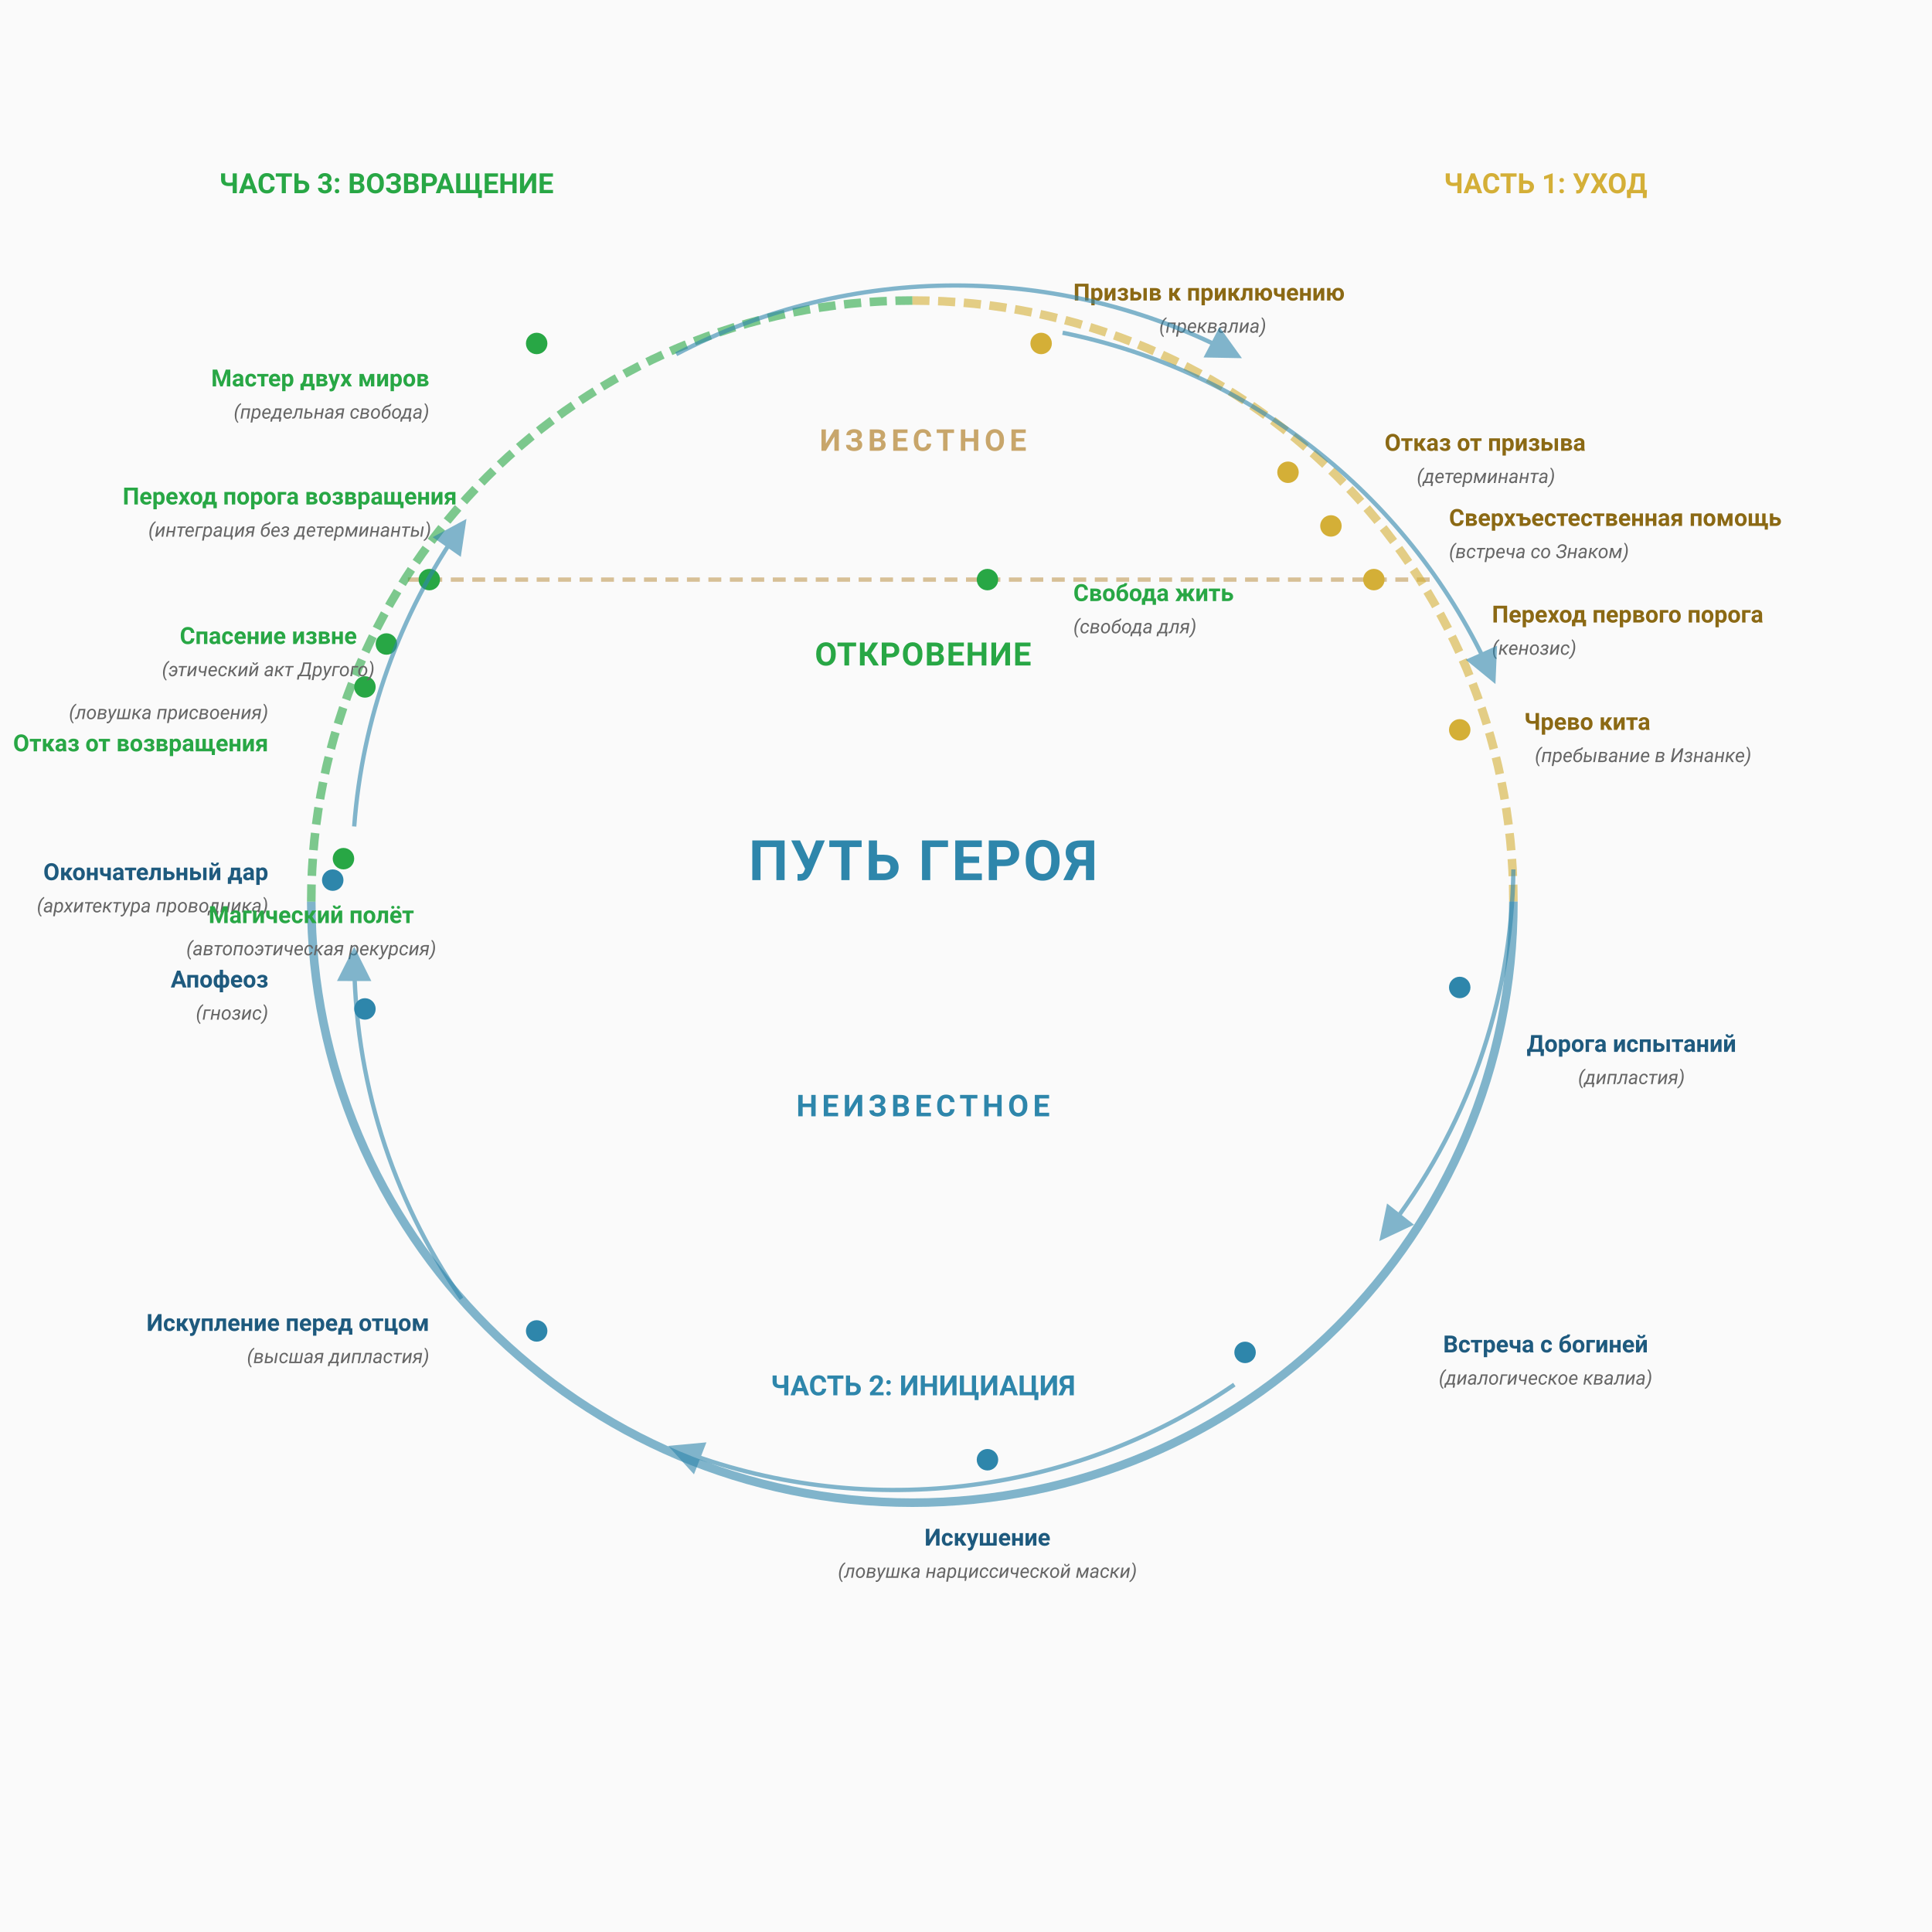
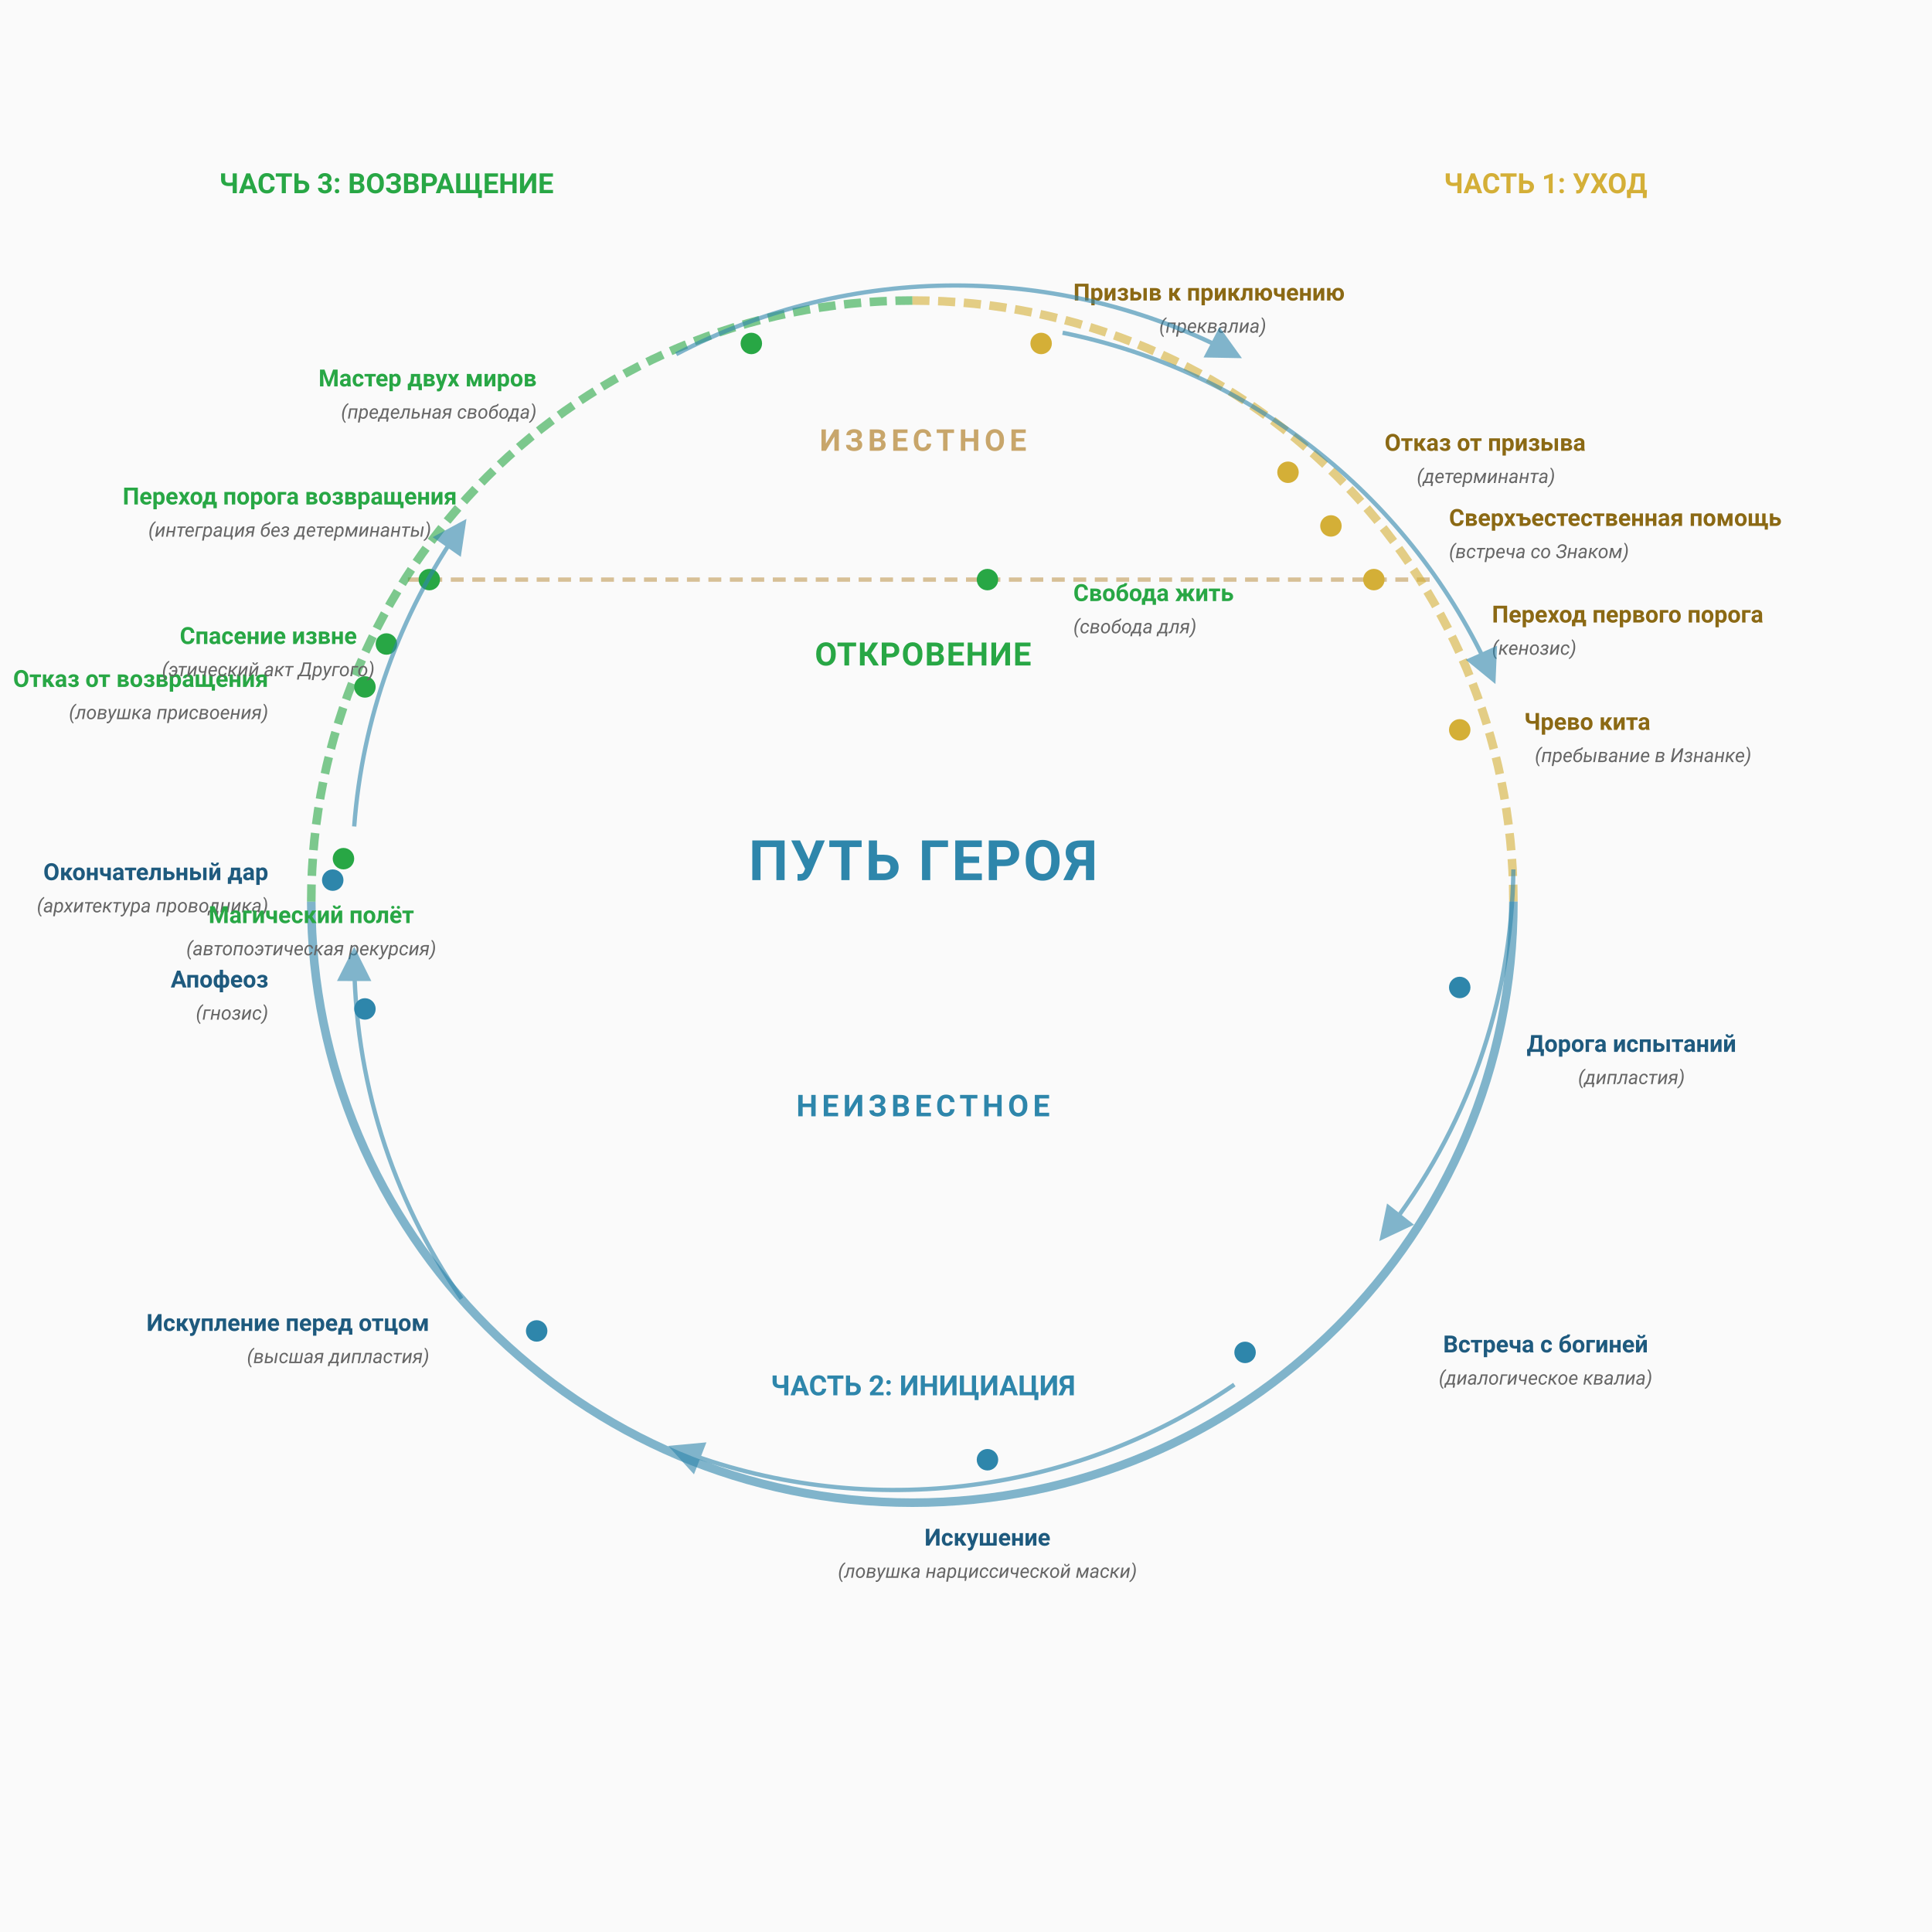
<svg xmlns="http://www.w3.org/2000/svg" viewBox="0 0 900 900" width="900" height="900">
  <defs>
    <marker id="arrow" markerWidth="8" markerHeight="8" refX="6" refY="4" orient="auto">
      <polygon points="0 0, 8 4, 0 8" fill="#2E86AB" />
    </marker>
  </defs>
  <rect width="100%" height="100%" fill="#FAFAFA" />
  <line x1="190" y1="270" x2="668" y2="270" stroke="#C8A66B" stroke-width="2" stroke-dasharray="6,4" opacity="0.7" />
  <g text-anchor="middle" font-family="system-ui, -apple-system, 'Segoe UI', Roboto, sans-serif">
    <text x="430" y="410" font-size="26" font-weight="bold" fill="#2E86AB" letter-spacing="1">ПУТЬ ГЕРОЯ</text>
    <text x="430" y="310" font-size="15" font-weight="600" fill="#28A745" letter-spacing="0.5">ОТКРОВЕНИЕ</text>
    <text x="430" y="210" font-size="14" font-weight="bold" fill="#C8A66B" letter-spacing="2">ИЗВЕСТНОЕ</text>
    <text x="430" y="520" font-size="14" font-weight="bold" fill="#2E86AB" letter-spacing="2">НЕИЗВЕСТНОЕ</text>
  </g>
  <path d="M 425 140 A 280 280 0 0 1 705 420" fill="none" stroke="#D4AF37" stroke-width="4" opacity="0.6" stroke-dasharray="8,4" />
  <path d="M 705 420 A 280 280 0 0 1 145 420" fill="none" stroke="#2E86AB" stroke-width="4" opacity="0.6" />
  <path d="M 145 420 A 280 280 0 0 1 425 140" fill="none" stroke="#28A745" stroke-width="4" opacity="0.6" stroke-dasharray="8,4" />
  <g id="departure" font-family="system-ui, -apple-system, 'Segoe UI', Roboto, sans-serif" font-size="11" font-weight="600" fill="#8B6914">
    <g id="stage-call">
      <circle cx="485" cy="160" r="5" fill="#D4AF37" />
      <text x="500" y="140" text-anchor="start">Призыв к приключению</text>
      <text x="540" y="155" text-anchor="start" font-size="9" font-weight="normal" font-style="italic" fill="#666">(преквалиа)</text>
    </g>
    <g id="stage-refusal">
      <circle cx="600" cy="220" r="5" fill="#D4AF37" />
      <text x="645" y="210" text-anchor="start">Отказ от призыва</text>
      <text x="660" y="225" text-anchor="start" font-size="9" font-weight="normal" font-style="italic" fill="#666">(детерминанта)</text>
    </g>
    <g id="stage-help">
      <circle cx="620" cy="245" r="5" fill="#D4AF37" />
      <text x="675" y="245" text-anchor="start">Сверхъестественная помощь</text>
      <text x="675" y="260" text-anchor="start" font-size="9" font-weight="normal" font-style="italic" fill="#666">(встреча со Знаком)</text>
    </g>
    <g id="stage-threshold">
      <circle cx="640" cy="270" r="5" fill="#D4AF37" />
      <text x="695" y="290" text-anchor="start">Переход первого порога</text>
      <text x="695" y="305" text-anchor="start" font-size="9" font-weight="normal" font-style="italic" fill="#666">(кенозис)</text>
    </g>
    <g id="stage-whale">
      <circle cx="680" cy="340" r="5" fill="#D4AF37" />
      <text x="710" y="340" text-anchor="start">Чрево кита</text>
      <text x="715" y="355" text-anchor="start" font-size="9" font-weight="normal" font-style="italic" fill="#666">(пребывание в Изнанке)</text>
    </g>
  </g>
  <g id="initiation" font-family="system-ui, -apple-system, 'Segoe UI', Roboto, sans-serif" font-size="11" font-weight="600" fill="#1E5A7E">
    <g id="stage-trials">
      <circle cx="680" cy="460" r="5" fill="#2E86AB" />
      <text x="760" y="490" text-anchor="middle">Дорога испытаний</text>
      <text x="760" y="505" text-anchor="middle" font-size="9" font-weight="normal" font-style="italic" fill="#666">(дипластия)</text>
    </g>
    <g id="stage-goddess">
      <circle cx="580" cy="630" r="5" fill="#2E86AB" />
      <text x="720" y="630" text-anchor="middle">Встреча с богиней</text>
      <text x="720" y="645" text-anchor="middle" font-size="9" font-weight="normal" font-style="italic" fill="#666">(диалогическое квалиа)</text>
    </g>
    <g id="stage-temptation">
      <circle cx="460" cy="680" r="5" fill="#2E86AB" />
      <text x="460" y="720" text-anchor="middle">Искушение</text>
      <text x="460" y="735" text-anchor="middle" font-size="9" font-weight="normal" font-style="italic" fill="#666">(ловушка нарциссической маски)</text>
    </g>
    <g id="stage-father">
      <circle cx="250" cy="620" r="5" fill="#2E86AB" />
      <text x="200" y="620" text-anchor="end">Искупление перед отцом</text>
      <text x="200" y="635" text-anchor="end" font-size="9" font-weight="normal" font-style="italic" fill="#666">(высшая дипластия)</text>
    </g>
    <g id="stage-apotheosis">
      <circle cx="170" cy="470" r="5" fill="#2E86AB" />
      <text x="125" y="460" text-anchor="end">Апофеоз</text>
      <text x="125" y="475" text-anchor="end" font-size="9" font-weight="normal" font-style="italic" fill="#666">(гнозис)</text>
    </g>
    <g id="stage-gift">
      <circle cx="155" cy="410" r="5" fill="#2E86AB" />
      <text x="125" y="410" text-anchor="end">Окончательный дар</text>
      <text x="125" y="425" text-anchor="end" font-size="9" font-weight="normal" font-style="italic" fill="#666">(архитектура проводника)</text>
    </g>
  </g>
  <g id="return" font-family="system-ui, -apple-system, 'Segoe UI', Roboto, sans-serif" font-size="11" font-weight="600" fill="#28A745">
    <g id="stage-refusal-return">
      <circle cx="160" cy="400" r="5" fill="#28A745" />
-       <text x="125" y="350" text-anchor="end">Отказ от возвращения</text>
+       <text x="125" y="320" text-anchor="end">Отказ от возвращения</text>
      <text x="125" y="335" text-anchor="end" font-size="9" font-weight="normal" font-style="italic" fill="#666">(ловушка присвоения)</text>
    </g>
    <g id="stage-flight">
      <circle cx="170" cy="320" r="5" fill="#28A745" />
      <text x="145" y="430" text-anchor="middle">Магический полёт</text>
      <text x="145" y="445" text-anchor="middle" font-size="9" font-weight="normal" font-style="italic" fill="#666">(автопоэтическая рекурсия)</text>
    </g>
    <g id="stage-rescue">
      <circle cx="180" cy="300" r="5" fill="#28A745" />
      <text x="125" y="300" text-anchor="middle">Спасение извне</text>
      <text x="125" y="315" text-anchor="middle" font-size="9" font-weight="normal" font-style="italic" fill="#666">(этический акт Другого)</text>
    </g>
    <g id="stage-return-threshold">
      <circle cx="200" cy="270" r="5" fill="#28A745" />
      <text x="135" y="235" text-anchor="middle">Переход порога возвращения</text>
      <text x="135" y="250" text-anchor="middle" font-size="9" font-weight="normal" font-style="italic" fill="#666">(интеграция без детерминанты)</text>
    </g>
    <g id="stage-master">
-       <circle cx="250" cy="160" r="5" fill="#28A745" />
-       <text x="200" y="180" text-anchor="end">Мастер двух миров</text>
-       <text x="200" y="195" text-anchor="end" font-size="9" font-weight="normal" font-style="italic" fill="#666">(предельная свобода)</text>
+       <circle cx="350" cy="160" r="5" fill="#28A745" />
+       <text x="250" y="180" text-anchor="end">Мастер двух миров</text>
+       <text x="250" y="195" text-anchor="end" font-size="9" font-weight="normal" font-style="italic" fill="#666">(предельная свобода)</text>
    </g>
    <g id="stage-freedom">
      <circle cx="460" cy="270" r="5" fill="#28A745" />
      <text x="500" y="280" text-anchor="start">Свобода жить</text>
      <text x="500" y="295" text-anchor="start" font-size="9" font-weight="normal" font-style="italic" fill="#666">(свобода для)</text>
    </g>
  </g>
  <g font-family="system-ui, -apple-system, 'Segoe UI', Roboto, sans-serif" font-size="13" font-weight="bold">
    <text x="720" y="90" fill="#D4AF37" text-anchor="middle">ЧАСТЬ 1: УХОД</text>
    <text x="430" y="650" fill="#2E86AB" text-anchor="middle">ЧАСТЬ 2: ИНИЦИАЦИЯ</text>
    <text x="180" y="90" fill="#28A745" text-anchor="middle">ЧАСТЬ 3: ВОЗВРАЩЕНИЕ</text>
  </g>
  <g fill="none" stroke="#2E86AB" stroke-width="2" marker-end="url(#arrow)" opacity="0.6">
    <path d="M 495 155 A 280 280 0 0 1 695 315" />
    <path d="M 315 165 A 280 280 0 0 1 575 165" />
    <path d="M 165 385 A 280 280 0 0 1 215 245" />
    <path d="M 705 405 A 280 280 0 0 1 645 575" />
    <path d="M 575 645 A 280 280 0 0 1 315 675" />
    <path d="M 215 605 A 280 280 0 0 1 165 445" />
  </g>
</svg>
